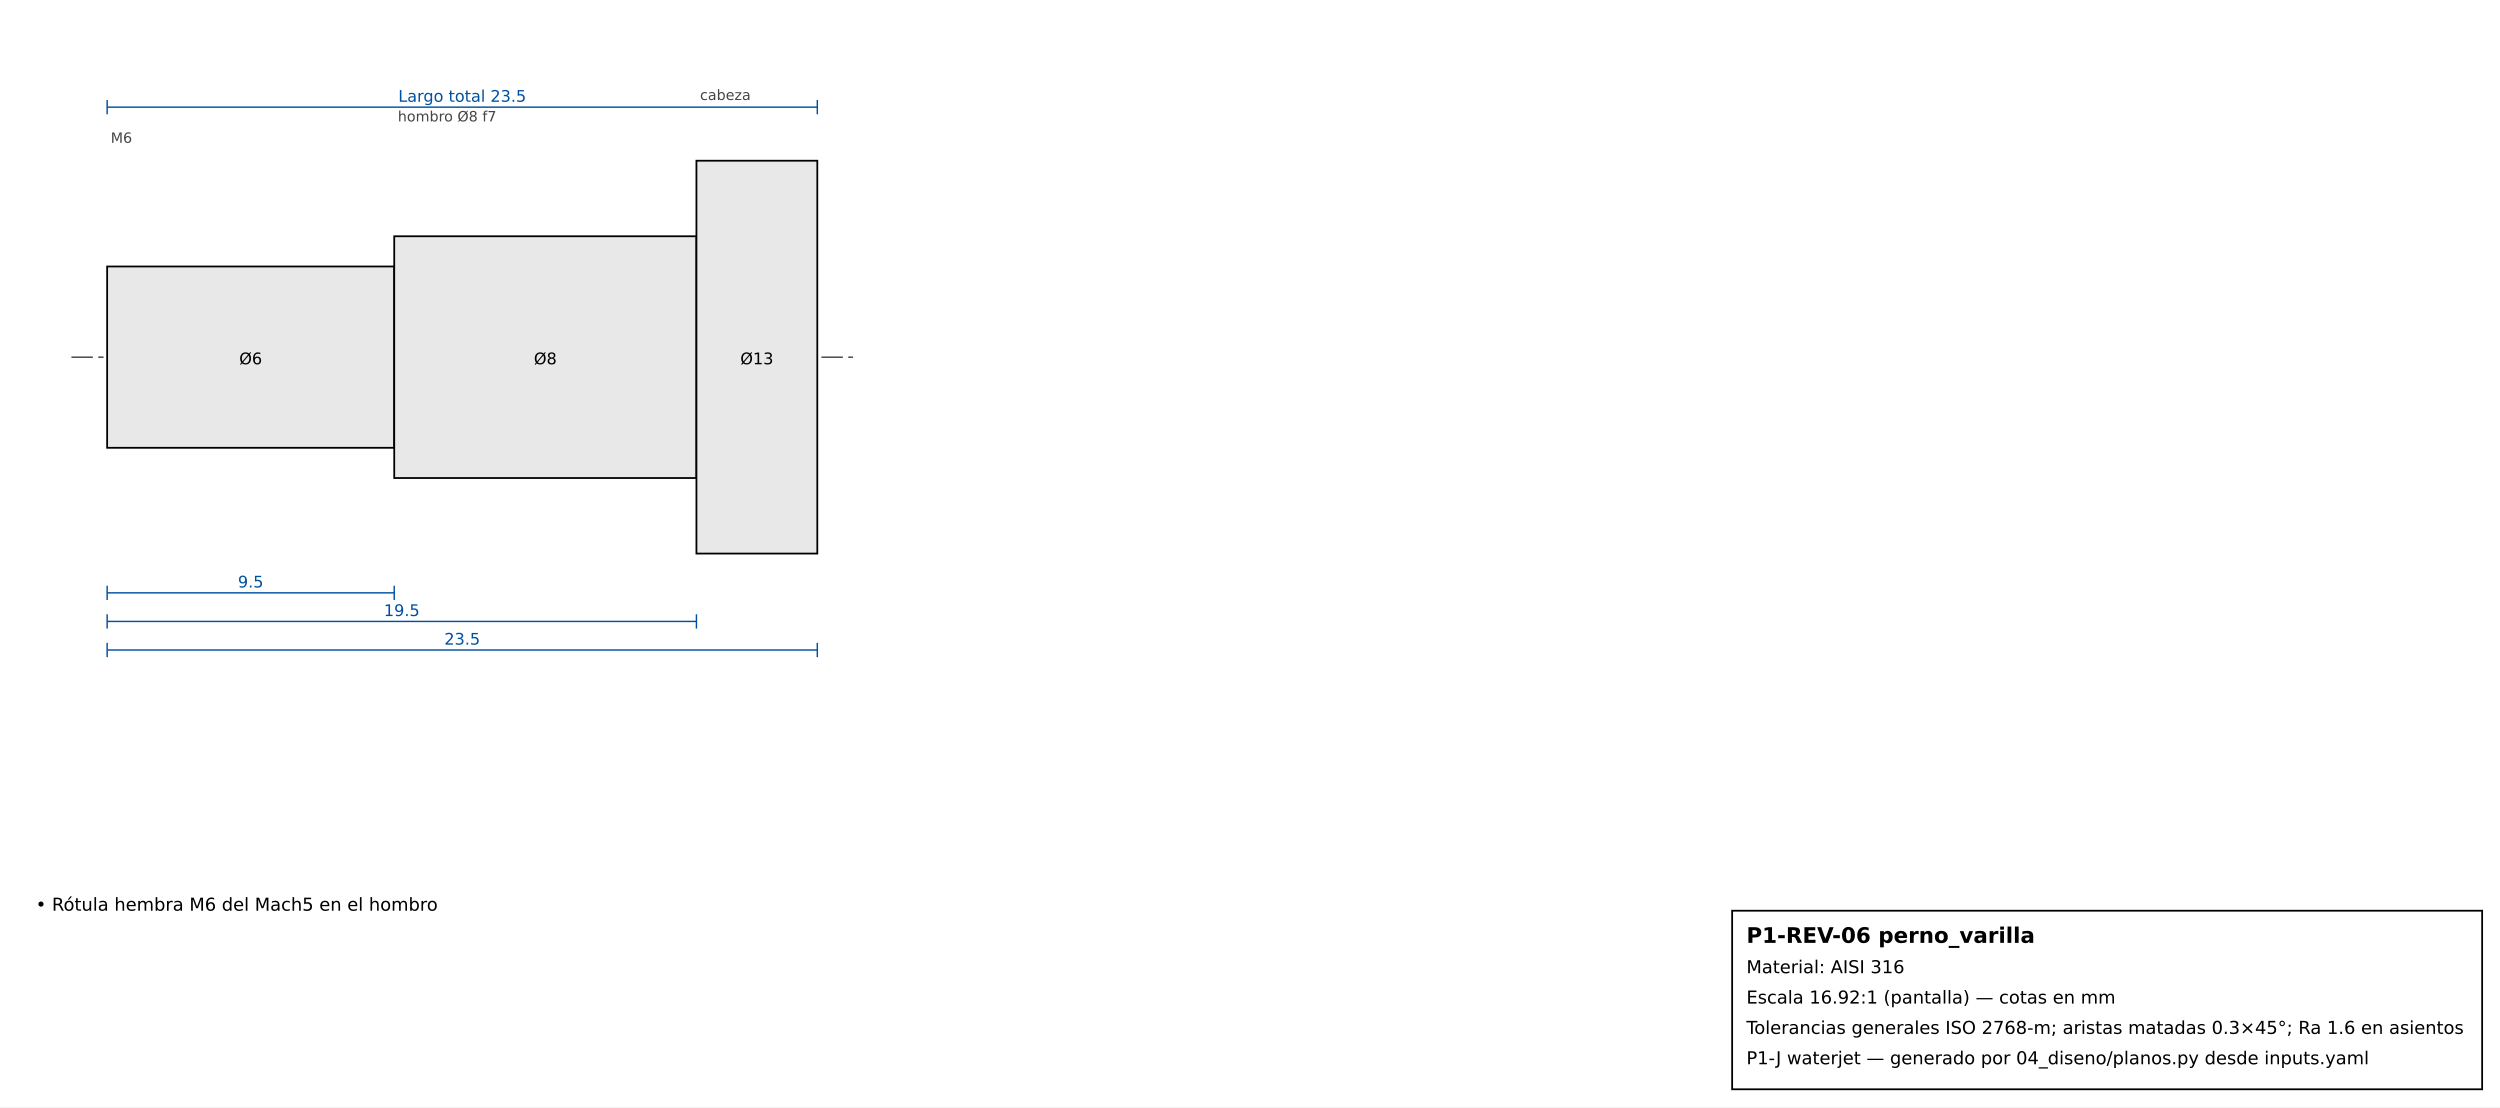
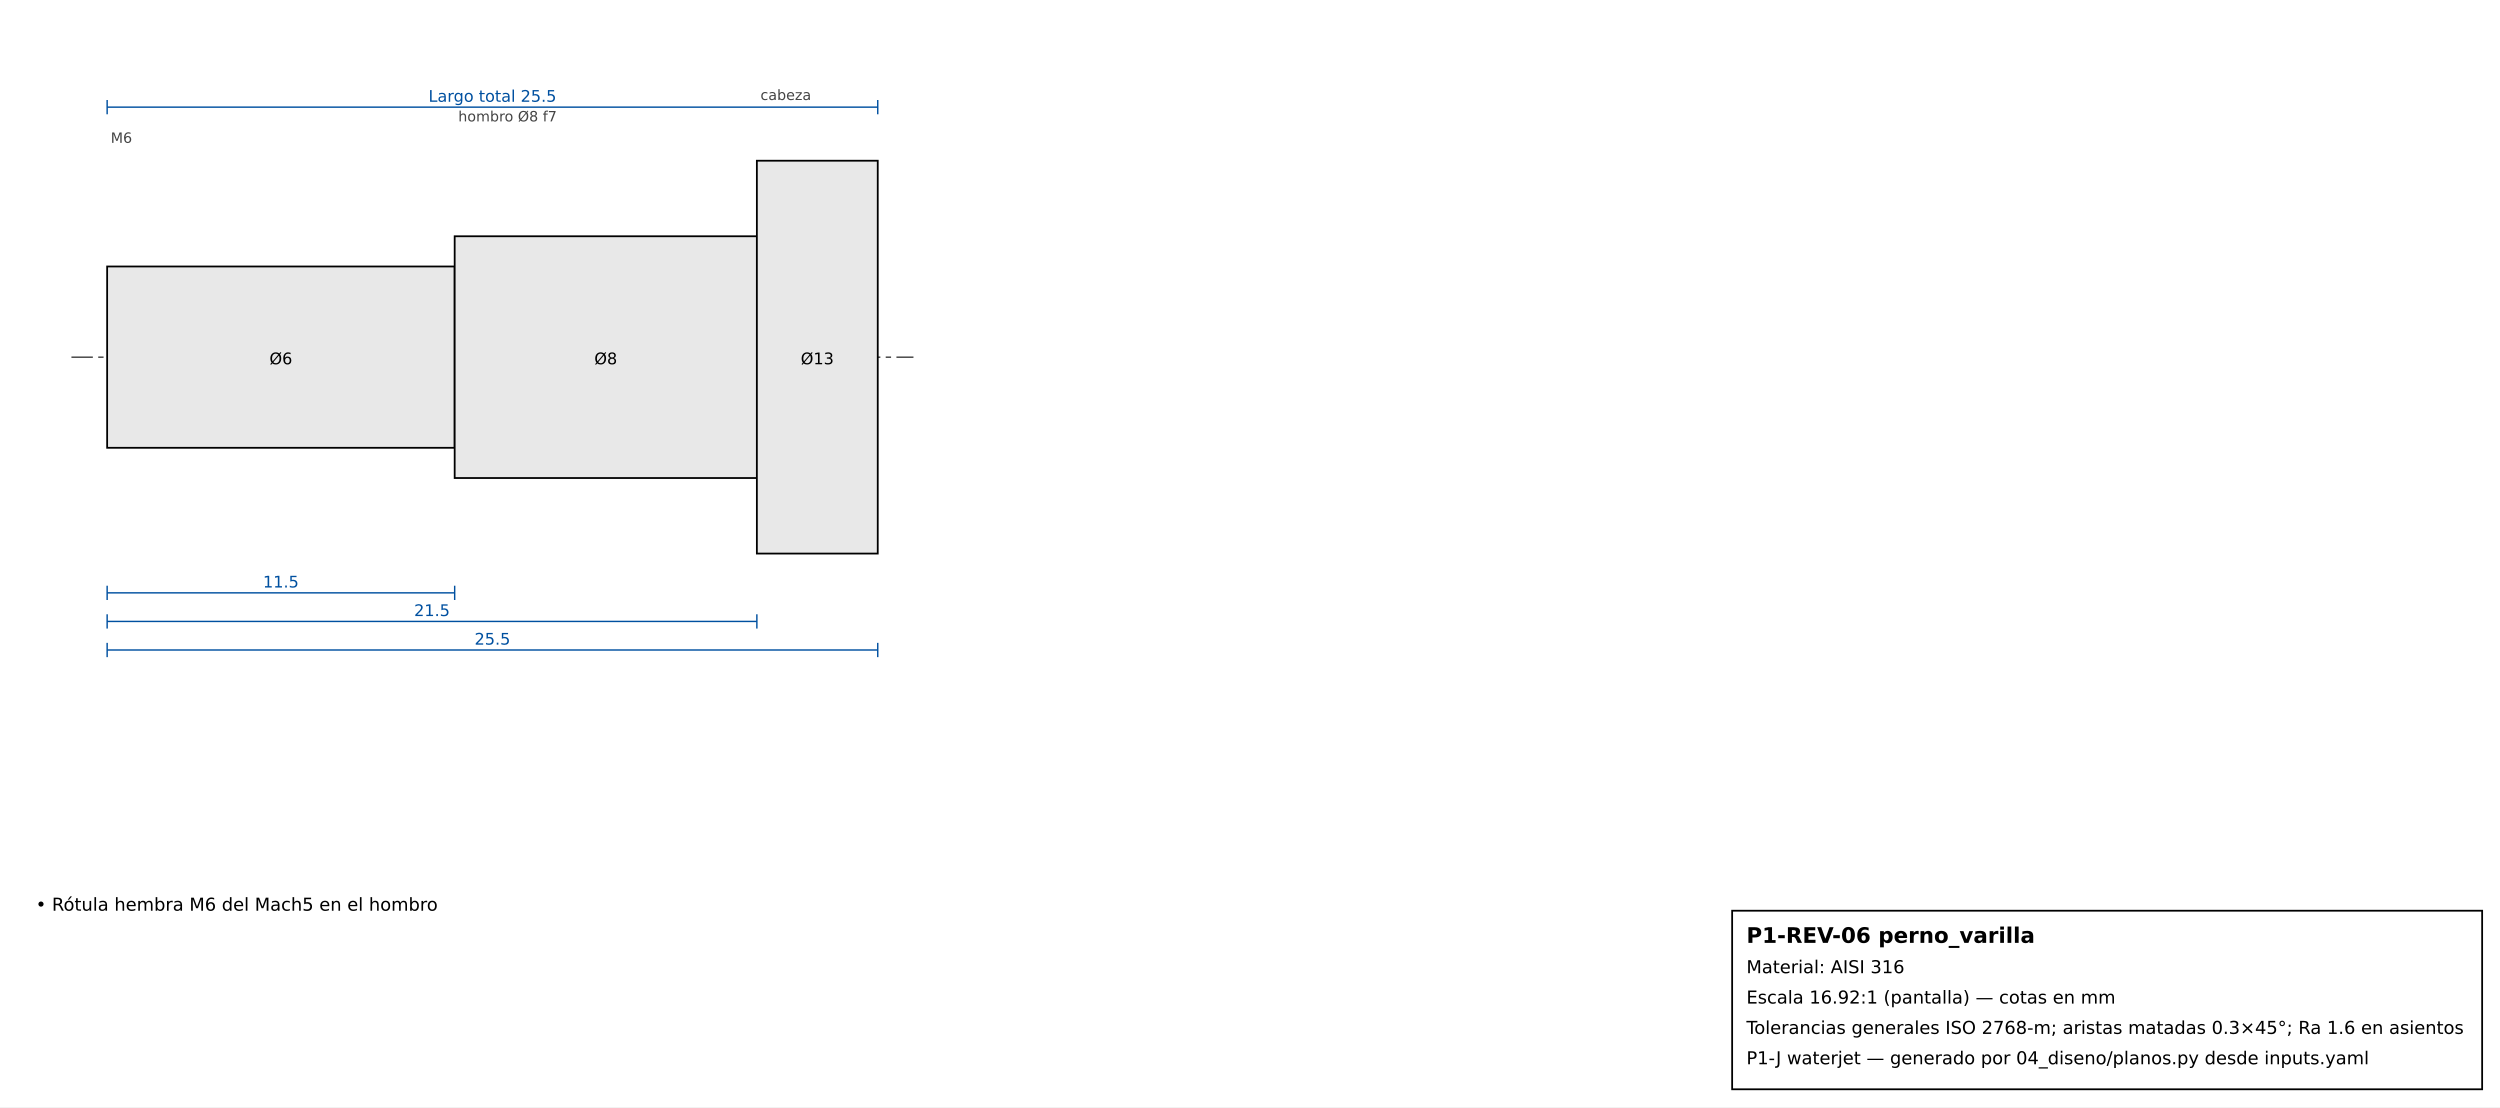
<svg xmlns="http://www.w3.org/2000/svg" baseProfile="full" height="620" version="1.1" width="1400">
  <defs />
  <rect fill="white" height="620" width="1400" x="0" y="0" />
-   <line stroke="black" stroke-dasharray="12,3,3,3" stroke-width="0.6" x1="40" x2="477.692" y1="200" y2="200" />
-   <rect fill="#e8e8e8" height="101.538" stroke="black" stroke-width="1" width="160.769" x="60" y="149.231" />
-   <text font-family="DejaVu Sans" font-size="9" text-anchor="middle" x="140.385" y="204">Ø6</text>
-   <line stroke="#0050a0" stroke-width="0.8" x1="60" x2="220.769" y1="332.0" y2="332.0" />
+   <line stroke="black" stroke-dasharray="12,3,3,3" stroke-width="0.6" x1="40" x2="511.538" y1="200" y2="200" />
+   <rect fill="#e8e8e8" height="101.538" stroke="black" stroke-width="1" width="194.615" x="60" y="149.231" />
+   <text font-family="DejaVu Sans" font-size="9" text-anchor="middle" x="157.308" y="204">Ø6</text>
+   <line stroke="#0050a0" stroke-width="0.8" x1="60" x2="254.615" y1="332.0" y2="332.0" />
  <line stroke="#0050a0" stroke-width="0.8" x1="60" x2="60" y1="328.0" y2="336.0" />
-   <line stroke="#0050a0" stroke-width="0.8" x1="220.769" x2="220.769" y1="328.0" y2="336.0" />
-   <text fill="#0050a0" font-family="DejaVu Sans" font-size="9" text-anchor="middle" x="140.385" y="329.0">9.5</text>
+   <line stroke="#0050a0" stroke-width="0.8" x1="254.615" x2="254.615" y1="328.0" y2="336.0" />
+   <text fill="#0050a0" font-family="DejaVu Sans" font-size="9" text-anchor="middle" x="157.308" y="329.0">11.5</text>
  <text fill="#444" font-family="DejaVu Sans" font-size="8" x="62" y="80.0">M6</text>
-   <rect fill="#e8e8e8" height="135.385" stroke="black" stroke-width="1" width="169.231" x="220.769" y="132.308" />
-   <text font-family="DejaVu Sans" font-size="9" text-anchor="middle" x="305.385" y="204">Ø8</text>
-   <line stroke="#0050a0" stroke-width="0.8" x1="60" x2="390.0" y1="348.0" y2="348.0" />
+   <rect fill="#e8e8e8" height="135.385" stroke="black" stroke-width="1" width="169.231" x="254.615" y="132.308" />
+   <text font-family="DejaVu Sans" font-size="9" text-anchor="middle" x="339.231" y="204">Ø8</text>
+   <line stroke="#0050a0" stroke-width="0.8" x1="60" x2="423.846" y1="348.0" y2="348.0" />
  <line stroke="#0050a0" stroke-width="0.8" x1="60" x2="60" y1="344.0" y2="352.0" />
-   <line stroke="#0050a0" stroke-width="0.8" x1="390.0" x2="390.0" y1="344.0" y2="352.0" />
-   <text fill="#0050a0" font-family="DejaVu Sans" font-size="9" text-anchor="middle" x="225.0" y="345.0">19.5</text>
-   <text fill="#444" font-family="DejaVu Sans" font-size="8" x="222.769" y="68.0">hombro Ø8 f7</text>
-   <rect fill="#e8e8e8" height="220.0" stroke="black" stroke-width="1" width="67.692" x="390.0" y="90.0" />
-   <text font-family="DejaVu Sans" font-size="9" text-anchor="middle" x="423.846" y="204">Ø13</text>
-   <line stroke="#0050a0" stroke-width="0.8" x1="60" x2="457.692" y1="364.0" y2="364.0" />
+   <line stroke="#0050a0" stroke-width="0.8" x1="423.846" x2="423.846" y1="344.0" y2="352.0" />
+   <text fill="#0050a0" font-family="DejaVu Sans" font-size="9" text-anchor="middle" x="241.923" y="345.0">21.5</text>
+   <text fill="#444" font-family="DejaVu Sans" font-size="8" x="256.615" y="68.0">hombro Ø8 f7</text>
+   <rect fill="#e8e8e8" height="220.0" stroke="black" stroke-width="1" width="67.692" x="423.846" y="90.0" />
+   <text font-family="DejaVu Sans" font-size="9" text-anchor="middle" x="457.692" y="204">Ø13</text>
+   <line stroke="#0050a0" stroke-width="0.8" x1="60" x2="491.538" y1="364.0" y2="364.0" />
  <line stroke="#0050a0" stroke-width="0.8" x1="60" x2="60" y1="360.0" y2="368.0" />
-   <line stroke="#0050a0" stroke-width="0.8" x1="457.692" x2="457.692" y1="360.0" y2="368.0" />
-   <text fill="#0050a0" font-family="DejaVu Sans" font-size="9" text-anchor="middle" x="258.846" y="361.0">23.5</text>
-   <text fill="#444" font-family="DejaVu Sans" font-size="8" x="392.0" y="56.0">cabeza</text>
-   <line stroke="#0050a0" stroke-width="0.8" x1="60" x2="457.692" y1="60" y2="60" />
+   <line stroke="#0050a0" stroke-width="0.8" x1="491.538" x2="491.538" y1="360.0" y2="368.0" />
+   <text fill="#0050a0" font-family="DejaVu Sans" font-size="9" text-anchor="middle" x="275.769" y="361.0">25.5</text>
+   <text fill="#444" font-family="DejaVu Sans" font-size="8" x="425.846" y="56.0">cabeza</text>
+   <line stroke="#0050a0" stroke-width="0.8" x1="60" x2="491.538" y1="60" y2="60" />
  <line stroke="#0050a0" stroke-width="0.8" x1="60" x2="60" y1="56" y2="64" />
-   <line stroke="#0050a0" stroke-width="0.8" x1="457.692" x2="457.692" y1="56" y2="64" />
-   <text fill="#0050a0" font-family="DejaVu Sans" font-size="9" text-anchor="middle" x="258.846" y="57">Largo total 23.5</text>
+   <line stroke="#0050a0" stroke-width="0.8" x1="491.538" x2="491.538" y1="56" y2="64" />
+   <text fill="#0050a0" font-family="DejaVu Sans" font-size="9" text-anchor="middle" x="275.769" y="57">Largo total 25.5</text>
  <g font-family="DejaVu Sans" font-size="11">
    <rect fill="none" height="100" stroke="black" width="420" x="970" y="510" />
    <text font-size="12" font-weight="bold" x="978" y="528">P1-REV-06  perno_varilla</text>
    <text font-size="10" font-weight="normal" x="978" y="545">Material: AISI 316</text>
    <text font-size="10" font-weight="normal" x="978" y="562">Escala 16.92:1 (pantalla)  —  cotas en mm</text>
    <text font-size="10" font-weight="normal" x="978" y="579">Tolerancias generales ISO 2768-m; aristas matadas 0.3×45°; Ra 1.6 en asientos</text>
    <text font-size="10" font-weight="normal" x="978" y="596">P1-J waterjet — generado por 04_diseno/planos.py desde inputs.yaml</text>
    <text font-size="10" x="20" y="510">• Rótula hembra M6 del Mach5 en el hombro</text>
  </g>
</svg>
